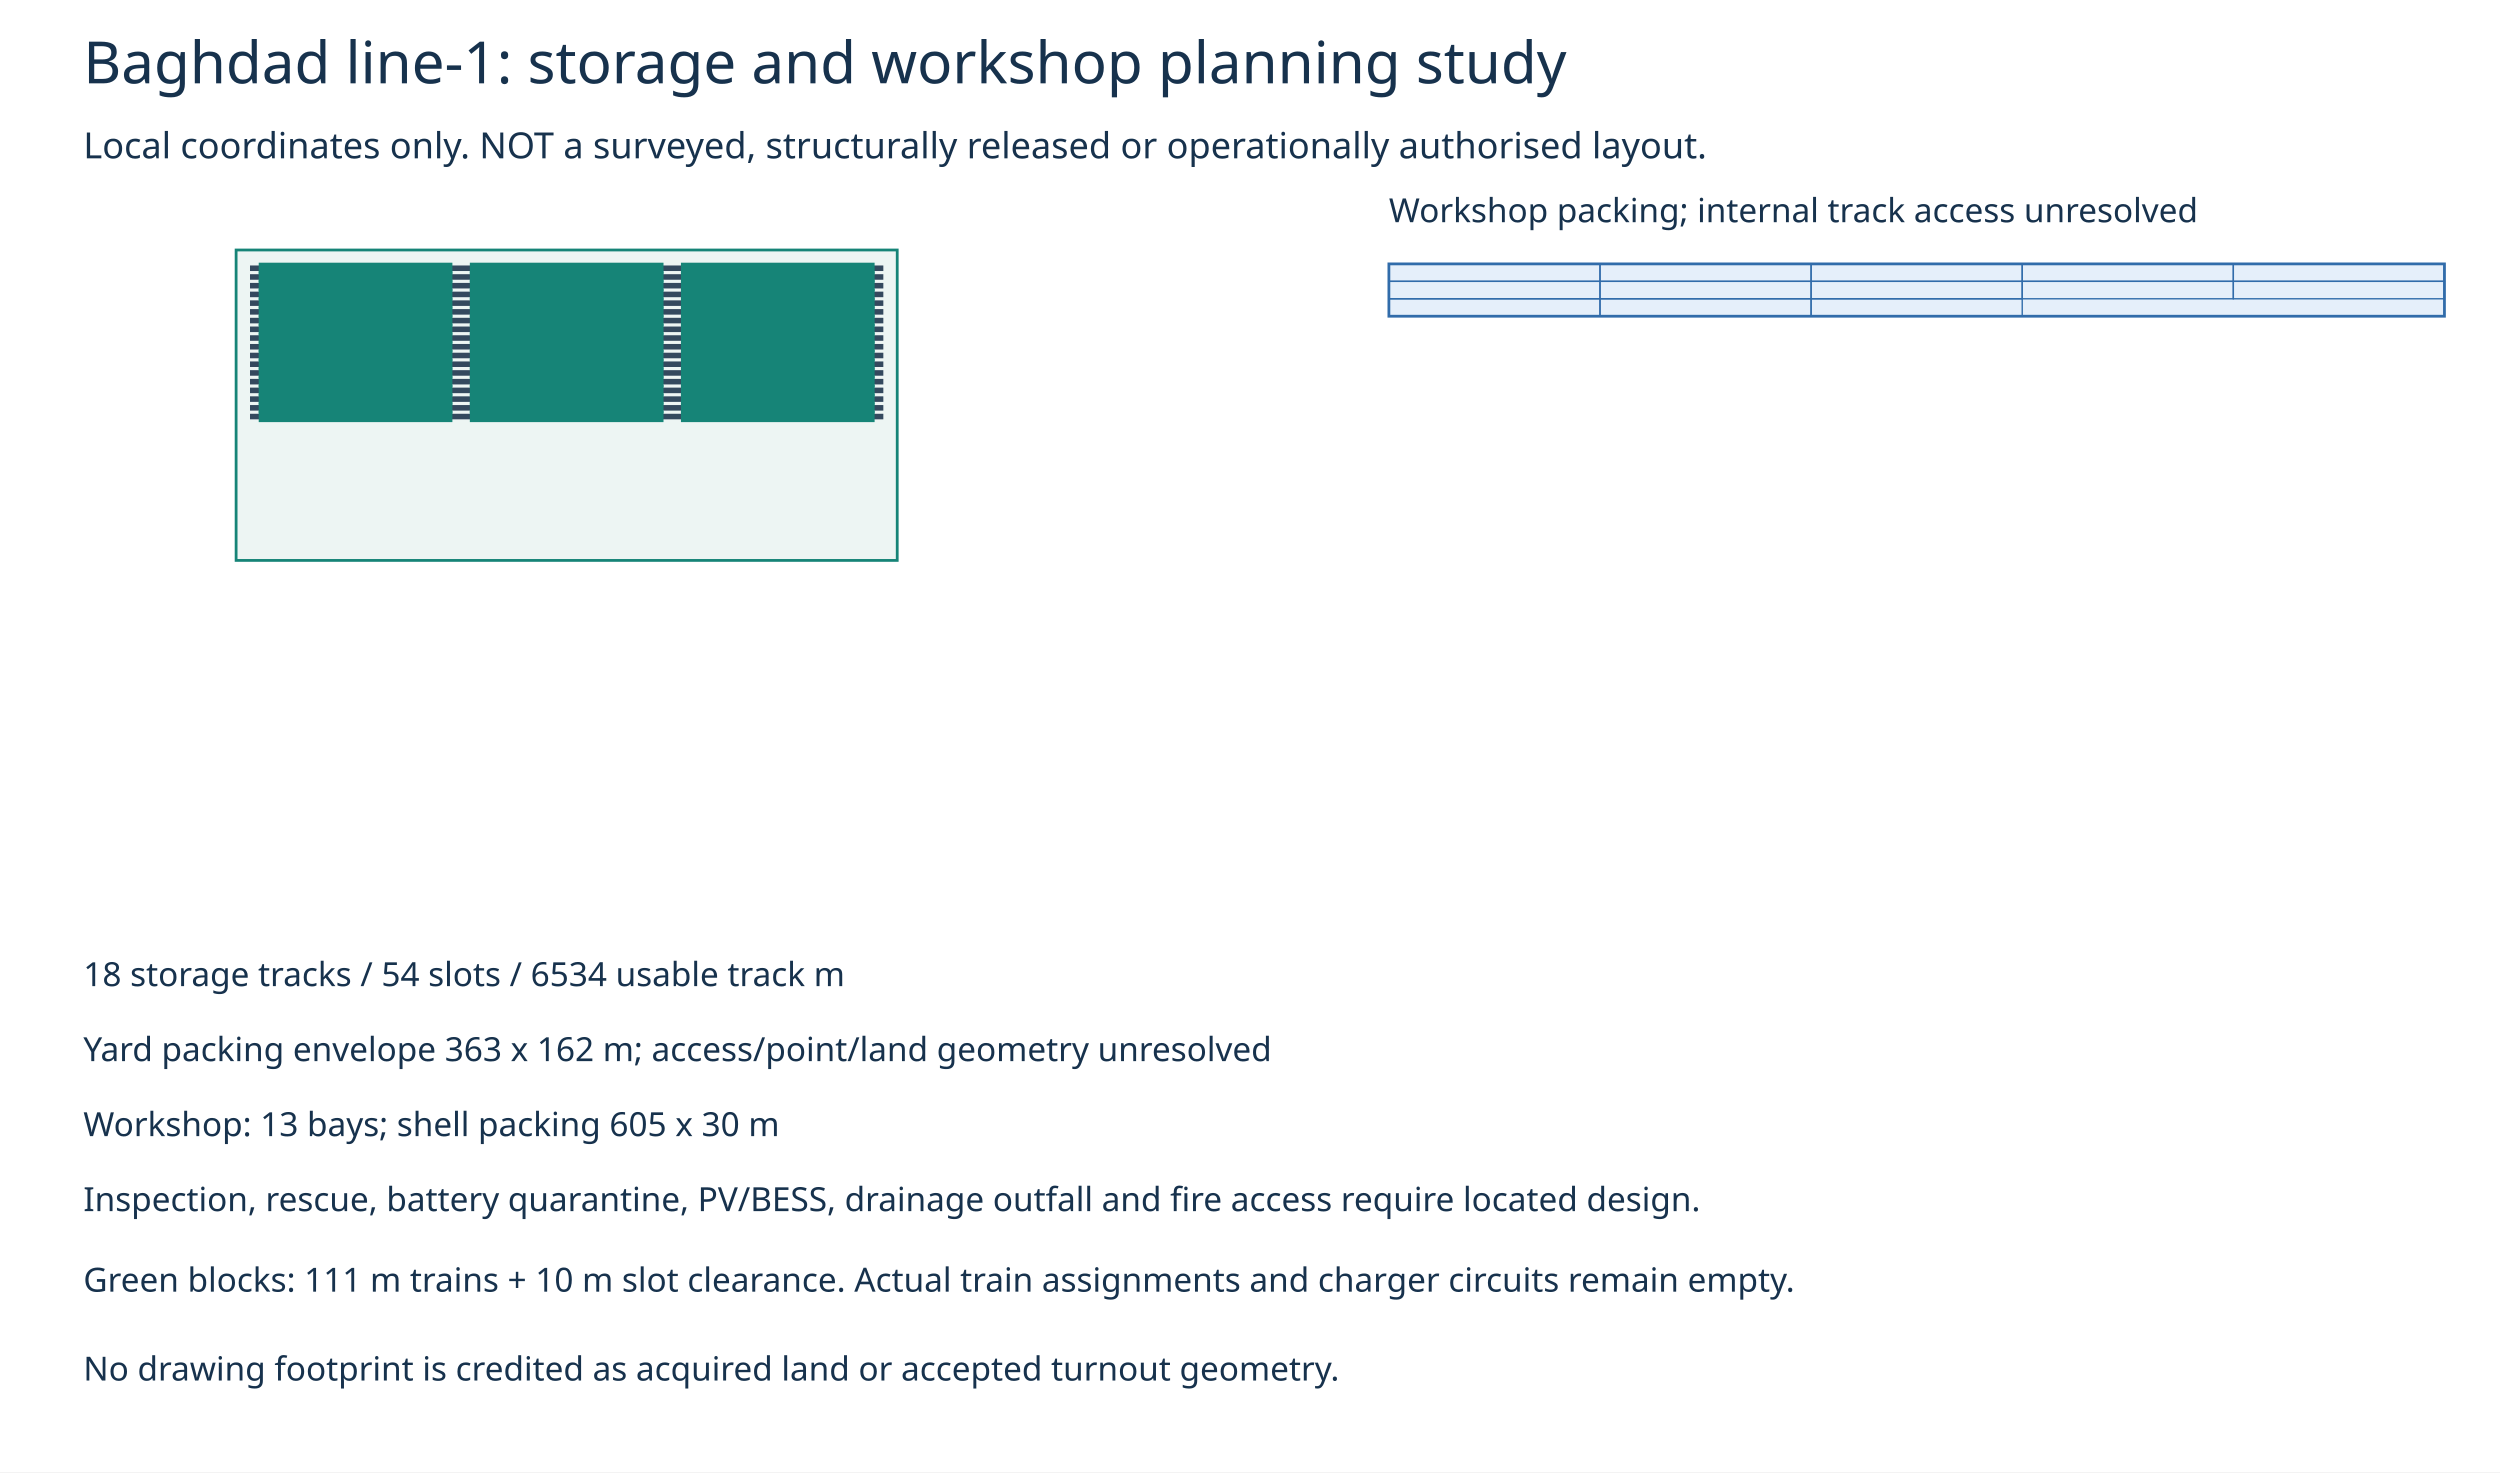
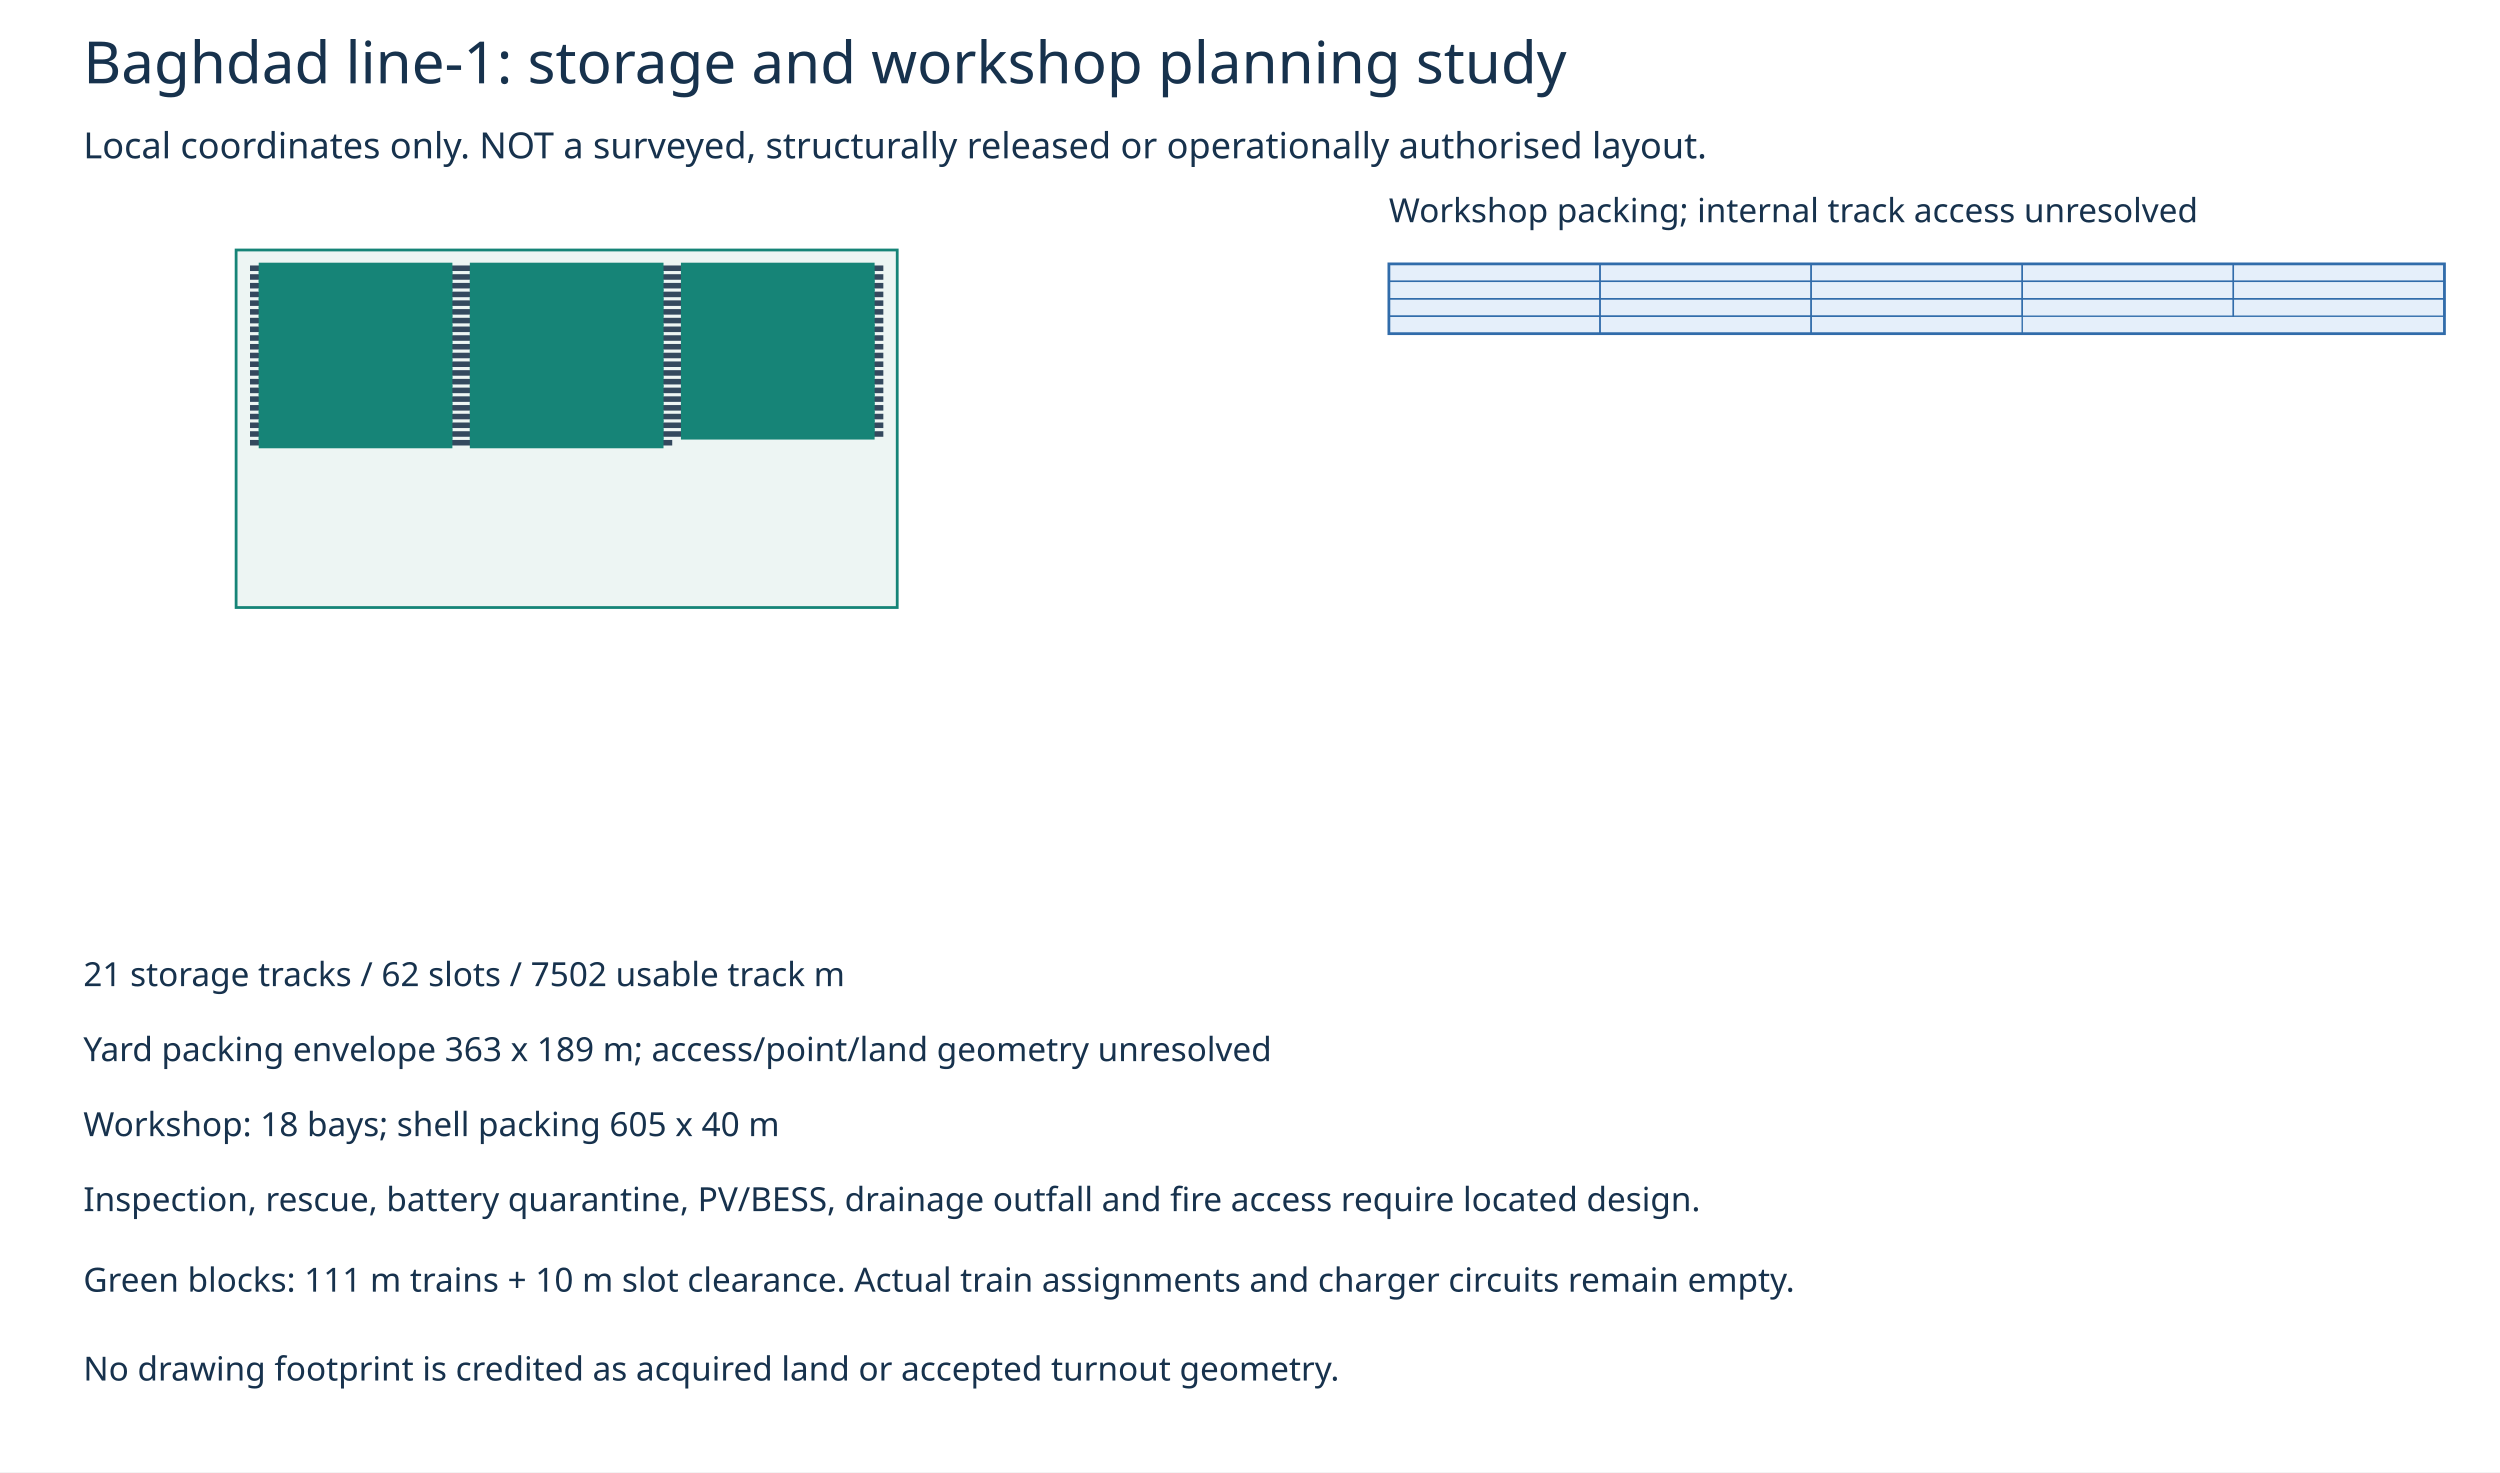
<svg xmlns="http://www.w3.org/2000/svg" width="900" height="530" viewBox="0 0 900 530">
  <rect width="900" height="530" fill="white" />
  <g font-family="sans-serif" fill="#17324d">
    <text x="30" y="30" font-size="21">Baghdad line-1: storage and workshop planning study</text>
    <text x="30" y="57" font-size="13">Local coordinates only. NOT a surveyed, structurally released or operationally authorised layout.</text>
-     <rect x="85" y="90" width="238.00" height="111.75" fill="#edf5f3" stroke="#168477" />
+     <rect x="85" y="90" width="238.00" height="128.71" fill="#edf5f3" stroke="#168477" />
    <path d="M90 96.57 H318.00" stroke="#34495e" stroke-width="2" />
    <rect x="93.14" y="94.57" width="69.72" height="4" fill="#168477" />
    <rect x="169.14" y="94.57" width="69.72" height="4" fill="#168477" />
    <rect x="245.14" y="94.57" width="69.72" height="4" fill="#168477" />
    <path d="M90 99.71 H318.00" stroke="#34495e" stroke-width="2" />
    <rect x="93.14" y="97.71" width="69.72" height="4" fill="#168477" />
    <rect x="169.14" y="97.71" width="69.72" height="4" fill="#168477" />
    <rect x="245.14" y="97.71" width="69.72" height="4" fill="#168477" />
    <path d="M90 102.85 H318.00" stroke="#34495e" stroke-width="2" />
    <rect x="93.14" y="100.85" width="69.72" height="4" fill="#168477" />
    <rect x="169.14" y="100.85" width="69.72" height="4" fill="#168477" />
    <rect x="245.14" y="100.85" width="69.72" height="4" fill="#168477" />
    <path d="M90 105.99 H318.00" stroke="#34495e" stroke-width="2" />
    <rect x="93.14" y="103.99" width="69.72" height="4" fill="#168477" />
    <rect x="169.14" y="103.99" width="69.72" height="4" fill="#168477" />
    <rect x="245.14" y="103.99" width="69.72" height="4" fill="#168477" />
    <path d="M90 109.13 H318.00" stroke="#34495e" stroke-width="2" />
    <rect x="93.14" y="107.13" width="69.72" height="4" fill="#168477" />
    <rect x="169.14" y="107.13" width="69.72" height="4" fill="#168477" />
    <rect x="245.14" y="107.13" width="69.72" height="4" fill="#168477" />
    <path d="M90 112.27 H318.00" stroke="#34495e" stroke-width="2" />
    <rect x="93.14" y="110.27" width="69.72" height="4" fill="#168477" />
    <rect x="169.14" y="110.27" width="69.72" height="4" fill="#168477" />
    <rect x="245.14" y="110.27" width="69.72" height="4" fill="#168477" />
    <path d="M90 115.41 H318.00" stroke="#34495e" stroke-width="2" />
    <rect x="93.14" y="113.41" width="69.72" height="4" fill="#168477" />
    <rect x="169.14" y="113.41" width="69.72" height="4" fill="#168477" />
    <rect x="245.14" y="113.41" width="69.72" height="4" fill="#168477" />
    <path d="M90 118.55 H318.00" stroke="#34495e" stroke-width="2" />
    <rect x="93.14" y="116.55" width="69.72" height="4" fill="#168477" />
    <rect x="169.14" y="116.55" width="69.72" height="4" fill="#168477" />
    <rect x="245.14" y="116.55" width="69.72" height="4" fill="#168477" />
    <path d="M90 121.69 H318.00" stroke="#34495e" stroke-width="2" />
    <rect x="93.14" y="119.69" width="69.72" height="4" fill="#168477" />
    <rect x="169.14" y="119.69" width="69.72" height="4" fill="#168477" />
    <rect x="245.14" y="119.69" width="69.72" height="4" fill="#168477" />
    <path d="M90 124.83 H318.00" stroke="#34495e" stroke-width="2" />
    <rect x="93.14" y="122.83" width="69.72" height="4" fill="#168477" />
    <rect x="169.14" y="122.83" width="69.72" height="4" fill="#168477" />
    <rect x="245.14" y="122.83" width="69.72" height="4" fill="#168477" />
    <path d="M90 127.98 H318.00" stroke="#34495e" stroke-width="2" />
    <rect x="93.14" y="125.98" width="69.72" height="4" fill="#168477" />
    <rect x="169.14" y="125.98" width="69.72" height="4" fill="#168477" />
    <rect x="245.14" y="125.98" width="69.72" height="4" fill="#168477" />
    <path d="M90 131.12 H318.00" stroke="#34495e" stroke-width="2" />
    <rect x="93.14" y="129.12" width="69.72" height="4" fill="#168477" />
    <rect x="169.14" y="129.12" width="69.72" height="4" fill="#168477" />
    <rect x="245.14" y="129.12" width="69.72" height="4" fill="#168477" />
    <path d="M90 134.26 H318.00" stroke="#34495e" stroke-width="2" />
    <rect x="93.14" y="132.26" width="69.72" height="4" fill="#168477" />
    <rect x="169.14" y="132.26" width="69.72" height="4" fill="#168477" />
    <rect x="245.14" y="132.26" width="69.72" height="4" fill="#168477" />
    <path d="M90 137.40 H318.00" stroke="#34495e" stroke-width="2" />
    <rect x="93.14" y="135.40" width="69.72" height="4" fill="#168477" />
    <rect x="169.14" y="135.40" width="69.72" height="4" fill="#168477" />
    <rect x="245.14" y="135.40" width="69.72" height="4" fill="#168477" />
    <path d="M90 140.54 H318.00" stroke="#34495e" stroke-width="2" />
    <rect x="93.14" y="138.54" width="69.72" height="4" fill="#168477" />
    <rect x="169.14" y="138.54" width="69.72" height="4" fill="#168477" />
    <rect x="245.14" y="138.54" width="69.72" height="4" fill="#168477" />
    <path d="M90 143.68 H318.00" stroke="#34495e" stroke-width="2" />
    <rect x="93.14" y="141.68" width="69.72" height="4" fill="#168477" />
    <rect x="169.14" y="141.68" width="69.72" height="4" fill="#168477" />
    <rect x="245.14" y="141.68" width="69.72" height="4" fill="#168477" />
    <path d="M90 146.82 H318.00" stroke="#34495e" stroke-width="2" />
    <rect x="93.14" y="144.82" width="69.72" height="4" fill="#168477" />
    <rect x="169.14" y="144.82" width="69.72" height="4" fill="#168477" />
    <rect x="245.14" y="144.82" width="69.72" height="4" fill="#168477" />
    <path d="M90 149.96 H318.00" stroke="#34495e" stroke-width="2" />
    <rect x="93.14" y="147.96" width="69.72" height="4" fill="#168477" />
    <rect x="169.14" y="147.96" width="69.72" height="4" fill="#168477" />
    <rect x="245.14" y="147.96" width="69.72" height="4" fill="#168477" />
-     <rect x="500" y="95" width="380.00" height="18.84" fill="#e5effa" stroke="#316caa" />
+     <path d="M90 153.10 H318.00" stroke="#34495e" stroke-width="2" />
+     <rect x="93.14" y="151.10" width="69.72" height="4" fill="#168477" />
+     <rect x="169.14" y="151.10" width="69.72" height="4" fill="#168477" />
+     <rect x="245.14" y="151.10" width="69.72" height="4" fill="#168477" />
+     <path d="M90 156.24 H318.00" stroke="#34495e" stroke-width="2" />
+     <rect x="93.14" y="154.24" width="69.72" height="4" fill="#168477" />
+     <rect x="169.14" y="154.24" width="69.72" height="4" fill="#168477" />
+     <rect x="245.14" y="154.24" width="69.72" height="4" fill="#168477" />
+     <path d="M90 159.38 H242.00" stroke="#34495e" stroke-width="2" />
+     <rect x="93.14" y="157.38" width="69.72" height="4" fill="#168477" />
+     <rect x="169.14" y="157.38" width="69.72" height="4" fill="#168477" />
+     <rect x="500" y="95" width="380.00" height="25.12" fill="#e5effa" stroke="#316caa" />
    <rect x="500.00" y="95.00" width="76.00" height="6.28" fill="none" stroke="#316caa" stroke-width="0.5" />
    <rect x="576.00" y="95.00" width="76.00" height="6.28" fill="none" stroke="#316caa" stroke-width="0.5" />
    <rect x="652.00" y="95.00" width="76.00" height="6.28" fill="none" stroke="#316caa" stroke-width="0.5" />
    <rect x="728.00" y="95.00" width="76.00" height="6.28" fill="none" stroke="#316caa" stroke-width="0.5" />
    <rect x="804.00" y="95.00" width="76.00" height="6.28" fill="none" stroke="#316caa" stroke-width="0.5" />
    <rect x="500.00" y="101.28" width="76.00" height="6.28" fill="none" stroke="#316caa" stroke-width="0.5" />
    <rect x="576.00" y="101.28" width="76.00" height="6.28" fill="none" stroke="#316caa" stroke-width="0.5" />
    <rect x="652.00" y="101.28" width="76.00" height="6.28" fill="none" stroke="#316caa" stroke-width="0.5" />
    <rect x="728.00" y="101.28" width="76.00" height="6.28" fill="none" stroke="#316caa" stroke-width="0.5" />
    <rect x="804.00" y="101.28" width="76.00" height="6.28" fill="none" stroke="#316caa" stroke-width="0.5" />
    <rect x="500.00" y="107.56" width="76.00" height="6.28" fill="none" stroke="#316caa" stroke-width="0.5" />
    <rect x="576.00" y="107.56" width="76.00" height="6.28" fill="none" stroke="#316caa" stroke-width="0.5" />
    <rect x="652.00" y="107.56" width="76.00" height="6.28" fill="none" stroke="#316caa" stroke-width="0.5" />
+     <rect x="728.00" y="107.56" width="76.00" height="6.28" fill="none" stroke="#316caa" stroke-width="0.5" />
+     <rect x="804.00" y="107.56" width="76.00" height="6.28" fill="none" stroke="#316caa" stroke-width="0.5" />
+     <rect x="500.00" y="113.84" width="76.00" height="6.28" fill="none" stroke="#316caa" stroke-width="0.5" />
+     <rect x="576.00" y="113.84" width="76.00" height="6.28" fill="none" stroke="#316caa" stroke-width="0.5" />
+     <rect x="652.00" y="113.84" width="76.00" height="6.28" fill="none" stroke="#316caa" stroke-width="0.5" />
    <text x="500" y="80" font-size="12">Workshop packing; internal track access unresolved</text>
-     <text x="30" y="355">18 storage tracks / 54 slots / 6534 usable track m</text>
-     <text x="30" y="382">Yard packing envelope 363 x 162 m; access/point/land geometry unresolved</text>
-     <text x="30" y="409">Workshop: 13 bays; shell packing 605 x 30 m</text>
+     <text x="30" y="355">21 storage tracks / 62 slots / 7502 usable track m</text>
+     <text x="30" y="382">Yard packing envelope 363 x 189 m; access/point/land geometry unresolved</text>
+     <text x="30" y="409">Workshop: 18 bays; shell packing 605 x 40 m</text>
    <text x="30" y="436">Inspection, rescue, battery quarantine, PV/BESS, drainage outfall and fire access require located design.</text>
    <text x="30" y="465">Green blocks: 111 m trains + 10 m slot clearance. Actual train assignments and charger circuits remain empty.</text>
    <text x="30" y="497">No drawing footprint is credited as acquired land or accepted turnout geometry.</text>
  </g>
</svg>
